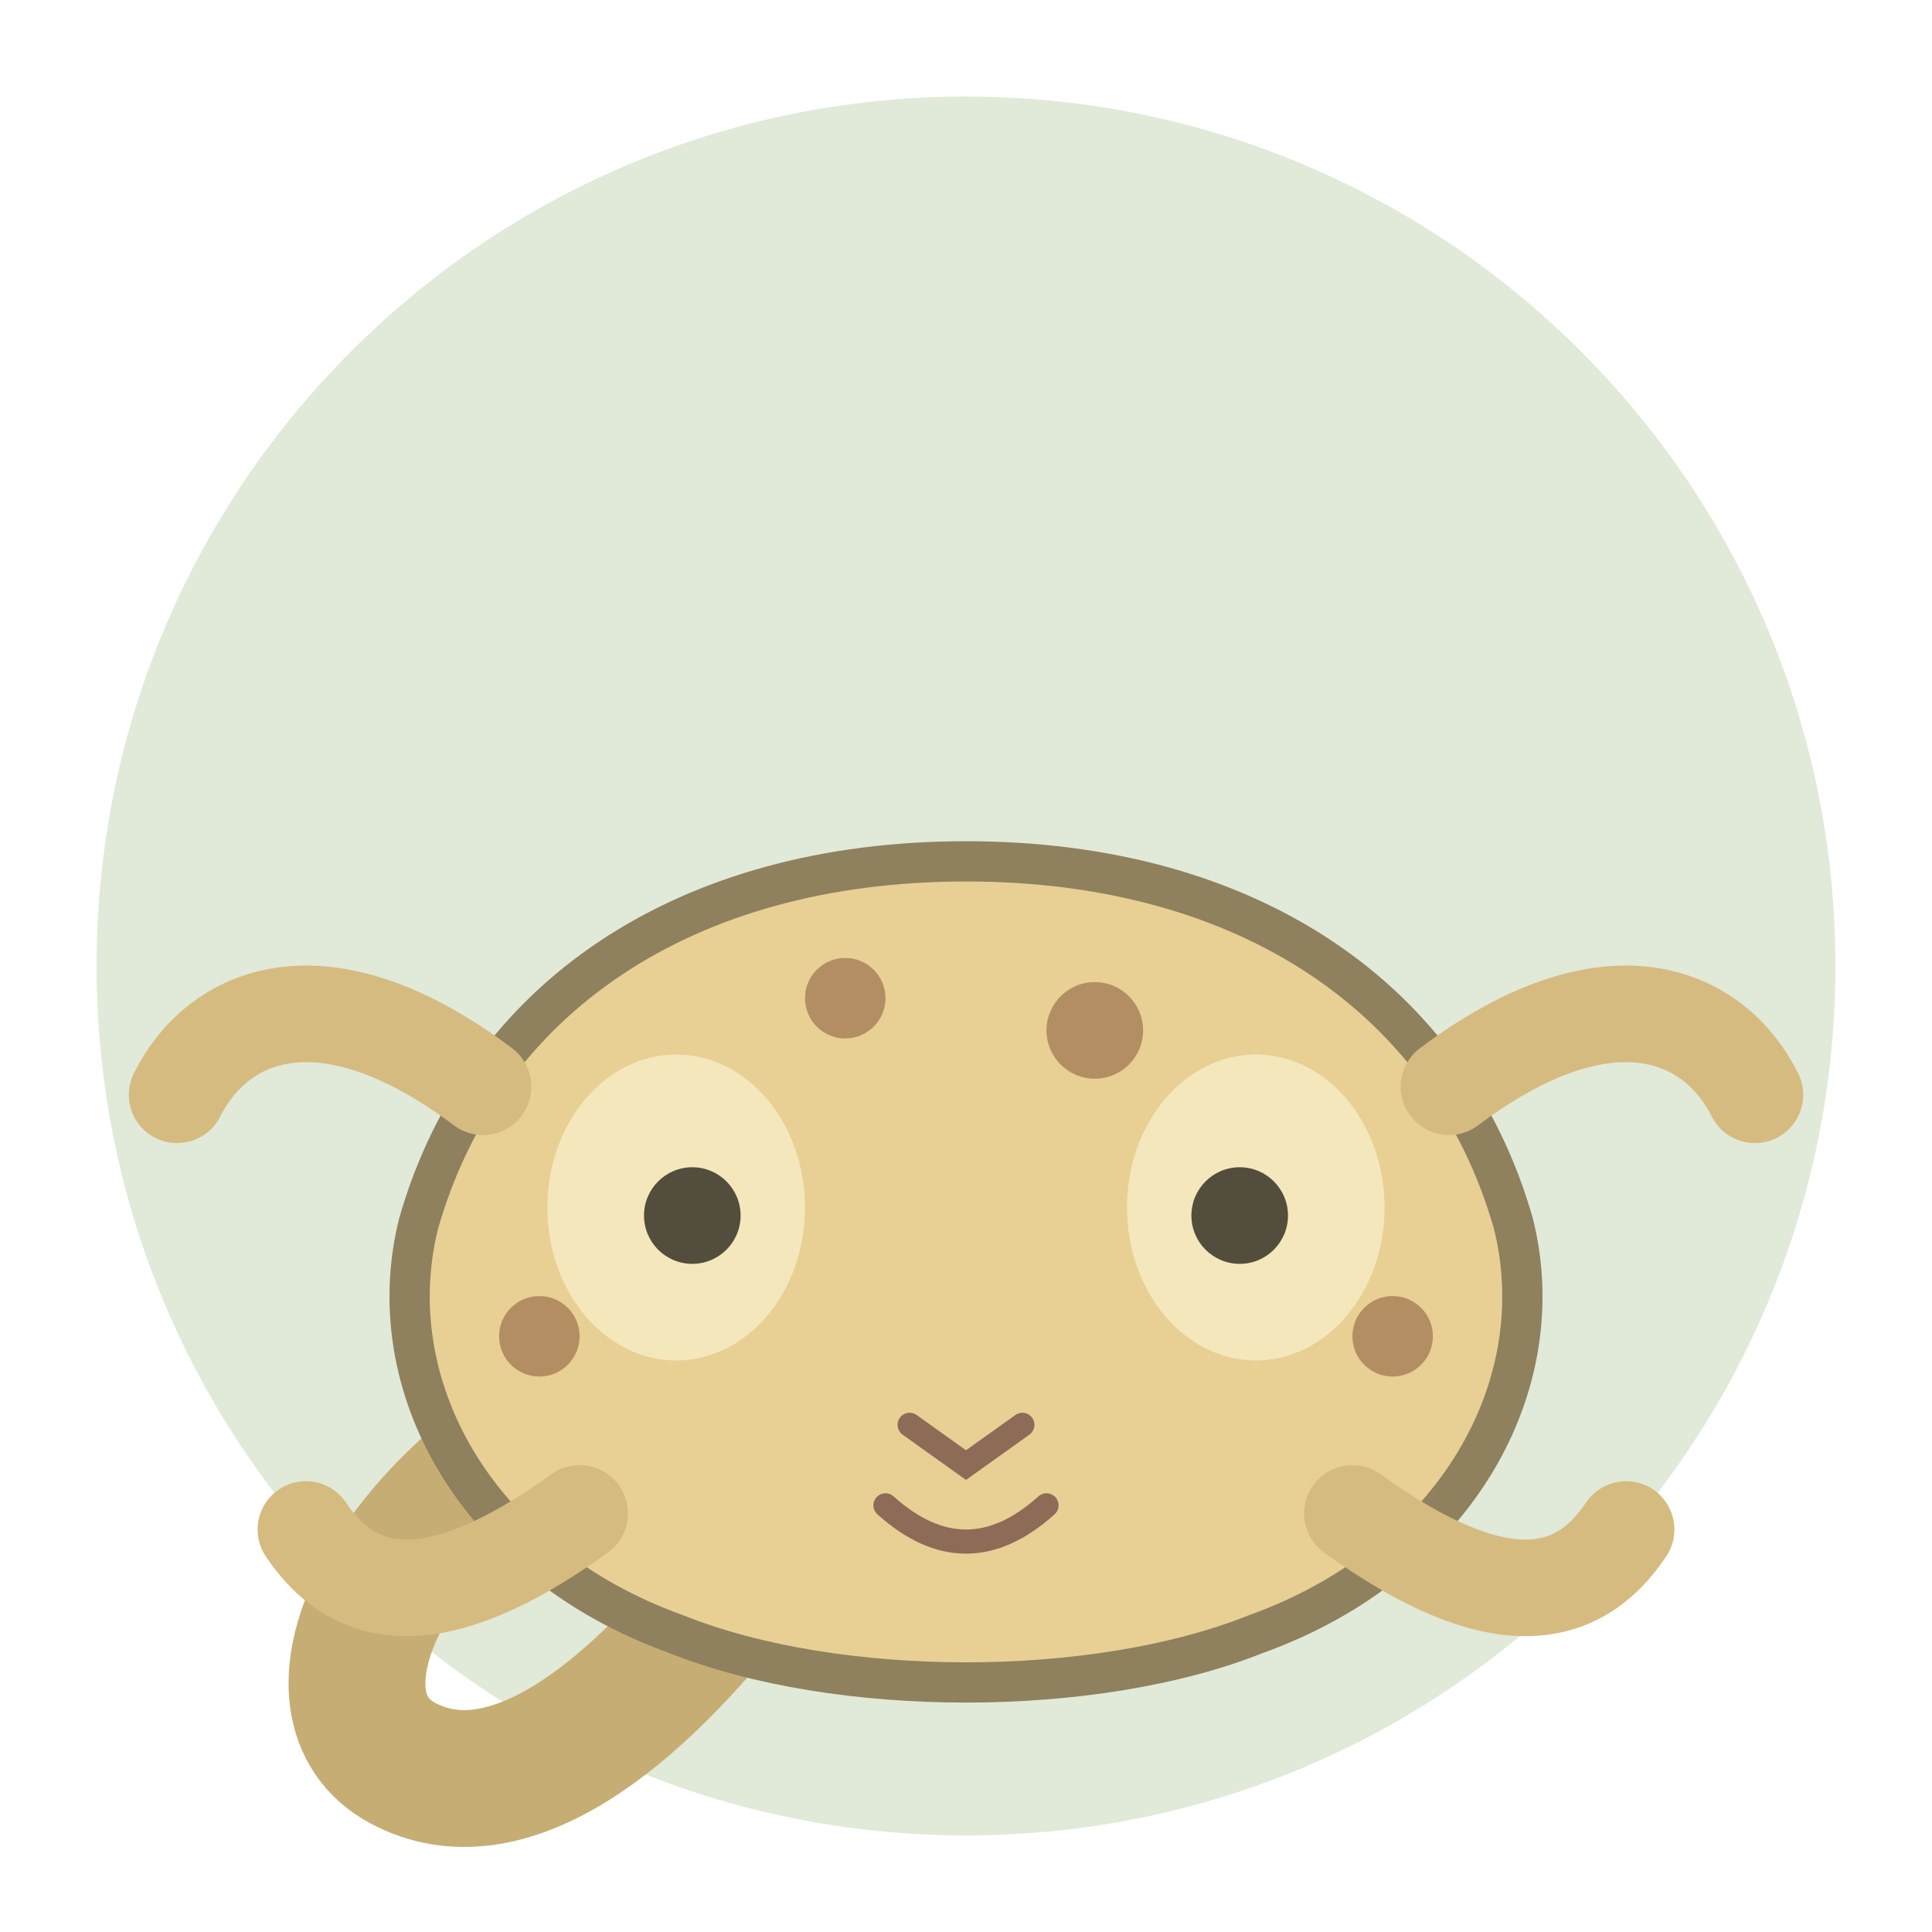
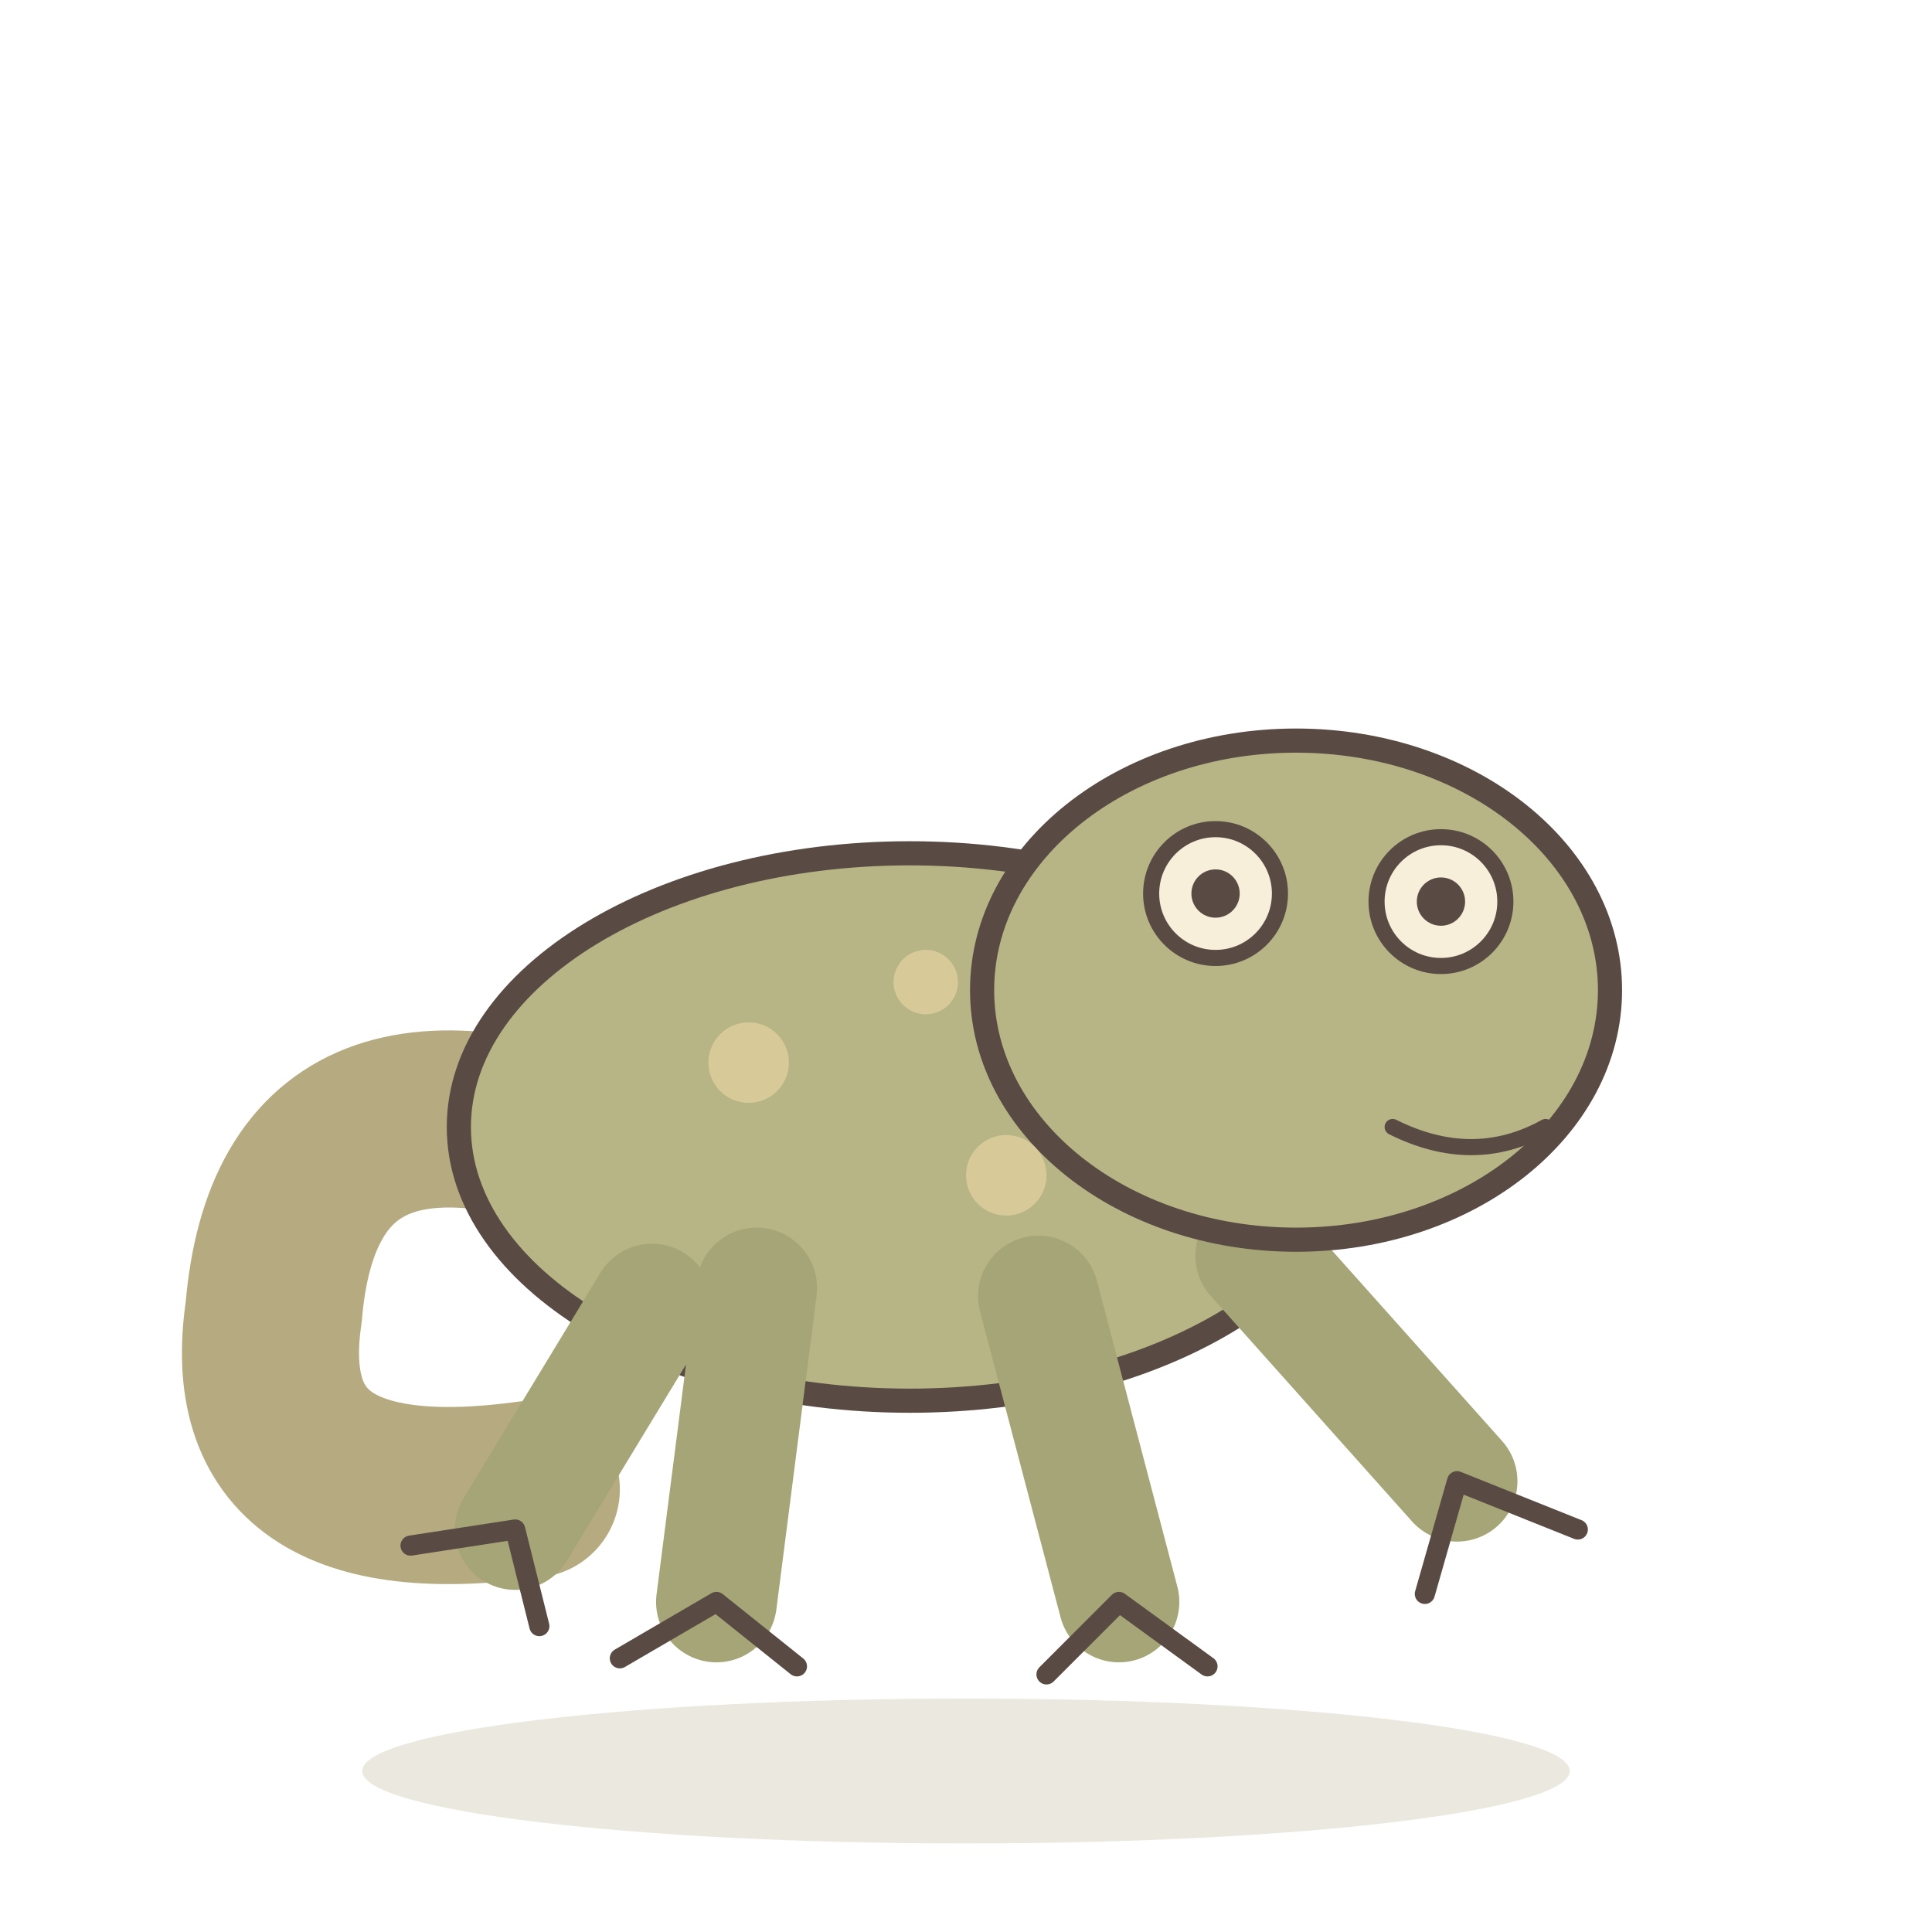
- <svg xmlns="http://www.w3.org/2000/svg" viewBox="0 0 240 240" role="img" aria-label="豹纹守宫画像">
-   <circle cx="120" cy="120" r="108" fill="#e1e9d8" />
-   <path d="M74 174c-27 14-37 38-24 45 13 7 29-6 42-23" fill="none" stroke="#c6ad74" stroke-width="17" stroke-linecap="round" />
-   <path d="M52 152c8-28 33-45 68-45s60 17 68 45c5 20-7 42-32 51-20 8-52 8-72 0-25-9-37-31-32-51z" fill="#e8cf94" stroke="#8f805e" stroke-width="5" />
-   <path d="M60 135c-20-15-33-9-38 1m158-1c20-15 33-9 38 1M72 188c-18 13-28 11-34 2m130-2c18 13 28 11 34 2" fill="none" stroke="#d6bb80" stroke-width="12" stroke-linecap="round" />
-   <ellipse cx="84" cy="150" rx="16" ry="19" fill="#f5e7bc" />
-   <ellipse cx="156" cy="150" rx="16" ry="19" fill="#f5e7bc" />
-   <circle cx="86" cy="151" r="6" fill="#524d3d" />
-   <circle cx="154" cy="151" r="6" fill="#524d3d" />
-   <path d="m113 177 7 5 7-5m-17 10q10 9 20 0" fill="none" stroke="#8e6b57" stroke-width="3" stroke-linecap="round" />
-   <circle cx="105" cy="124" r="5" fill="#b48e63" />
-   <circle cx="136" cy="128" r="6" fill="#b48e63" />
-   <circle cx="67" cy="166" r="5" fill="#b48e63" />
-   <circle cx="173" cy="166" r="5" fill="#b48e63" />
+ <svg xmlns="http://www.w3.org/2000/svg" viewBox="0 0 240 240" role="img" aria-label="守宫">
+   <g stroke-linecap="round" stroke-linejoin="round">
+     <ellipse cx="120" cy="220" rx="75" ry="9" fill="#d9d3c4" opacity=".52" />
+     <path d="M80 145Q37 127 34 163q-4 27 32 22" fill="none" stroke="#b5aa80" stroke-width="22" />
+     <ellipse cx="113" cy="140" rx="56" ry="34" fill="#b7b486" stroke="#594a43" stroke-width="3" />
+     <path d="M81 162 64 190m30-30-5 39m40-38 10 38m17-43 25 28" stroke="#a5a577" stroke-width="15" />
+     <path d="m64 190-13 2m13-2 3 12m22-3-12 7m12-7 10 8m40-8-9 9m9-9 11 8m31-23-4 14m4-14 15 6" fill="none" stroke="#594a43" stroke-width="2.5" />
+     <ellipse cx="161" cy="123" rx="39" ry="31" fill="#b7b486" stroke="#594a43" stroke-width="3" />
+     <circle cx="151" cy="111" r="8" fill="#f7efda" stroke="#594a43" stroke-width="2" />
+     <circle cx="151" cy="111" r="3" fill="#594a43" />
+     <circle cx="179" cy="112" r="8" fill="#f7efda" stroke="#594a43" stroke-width="2" />
+     <circle cx="179" cy="112" r="3" fill="#594a43" />
+     <path d="M173 140q10 5 19 0" fill="none" stroke="#594a43" stroke-width="2" />
+     <circle cx="93" cy="132" r="5" fill="#d8c998" />
+     <circle cx="115" cy="122" r="4" fill="#d8c998" />
+     <circle cx="125" cy="146" r="5" fill="#d8c998" />
+   </g>
</svg>
